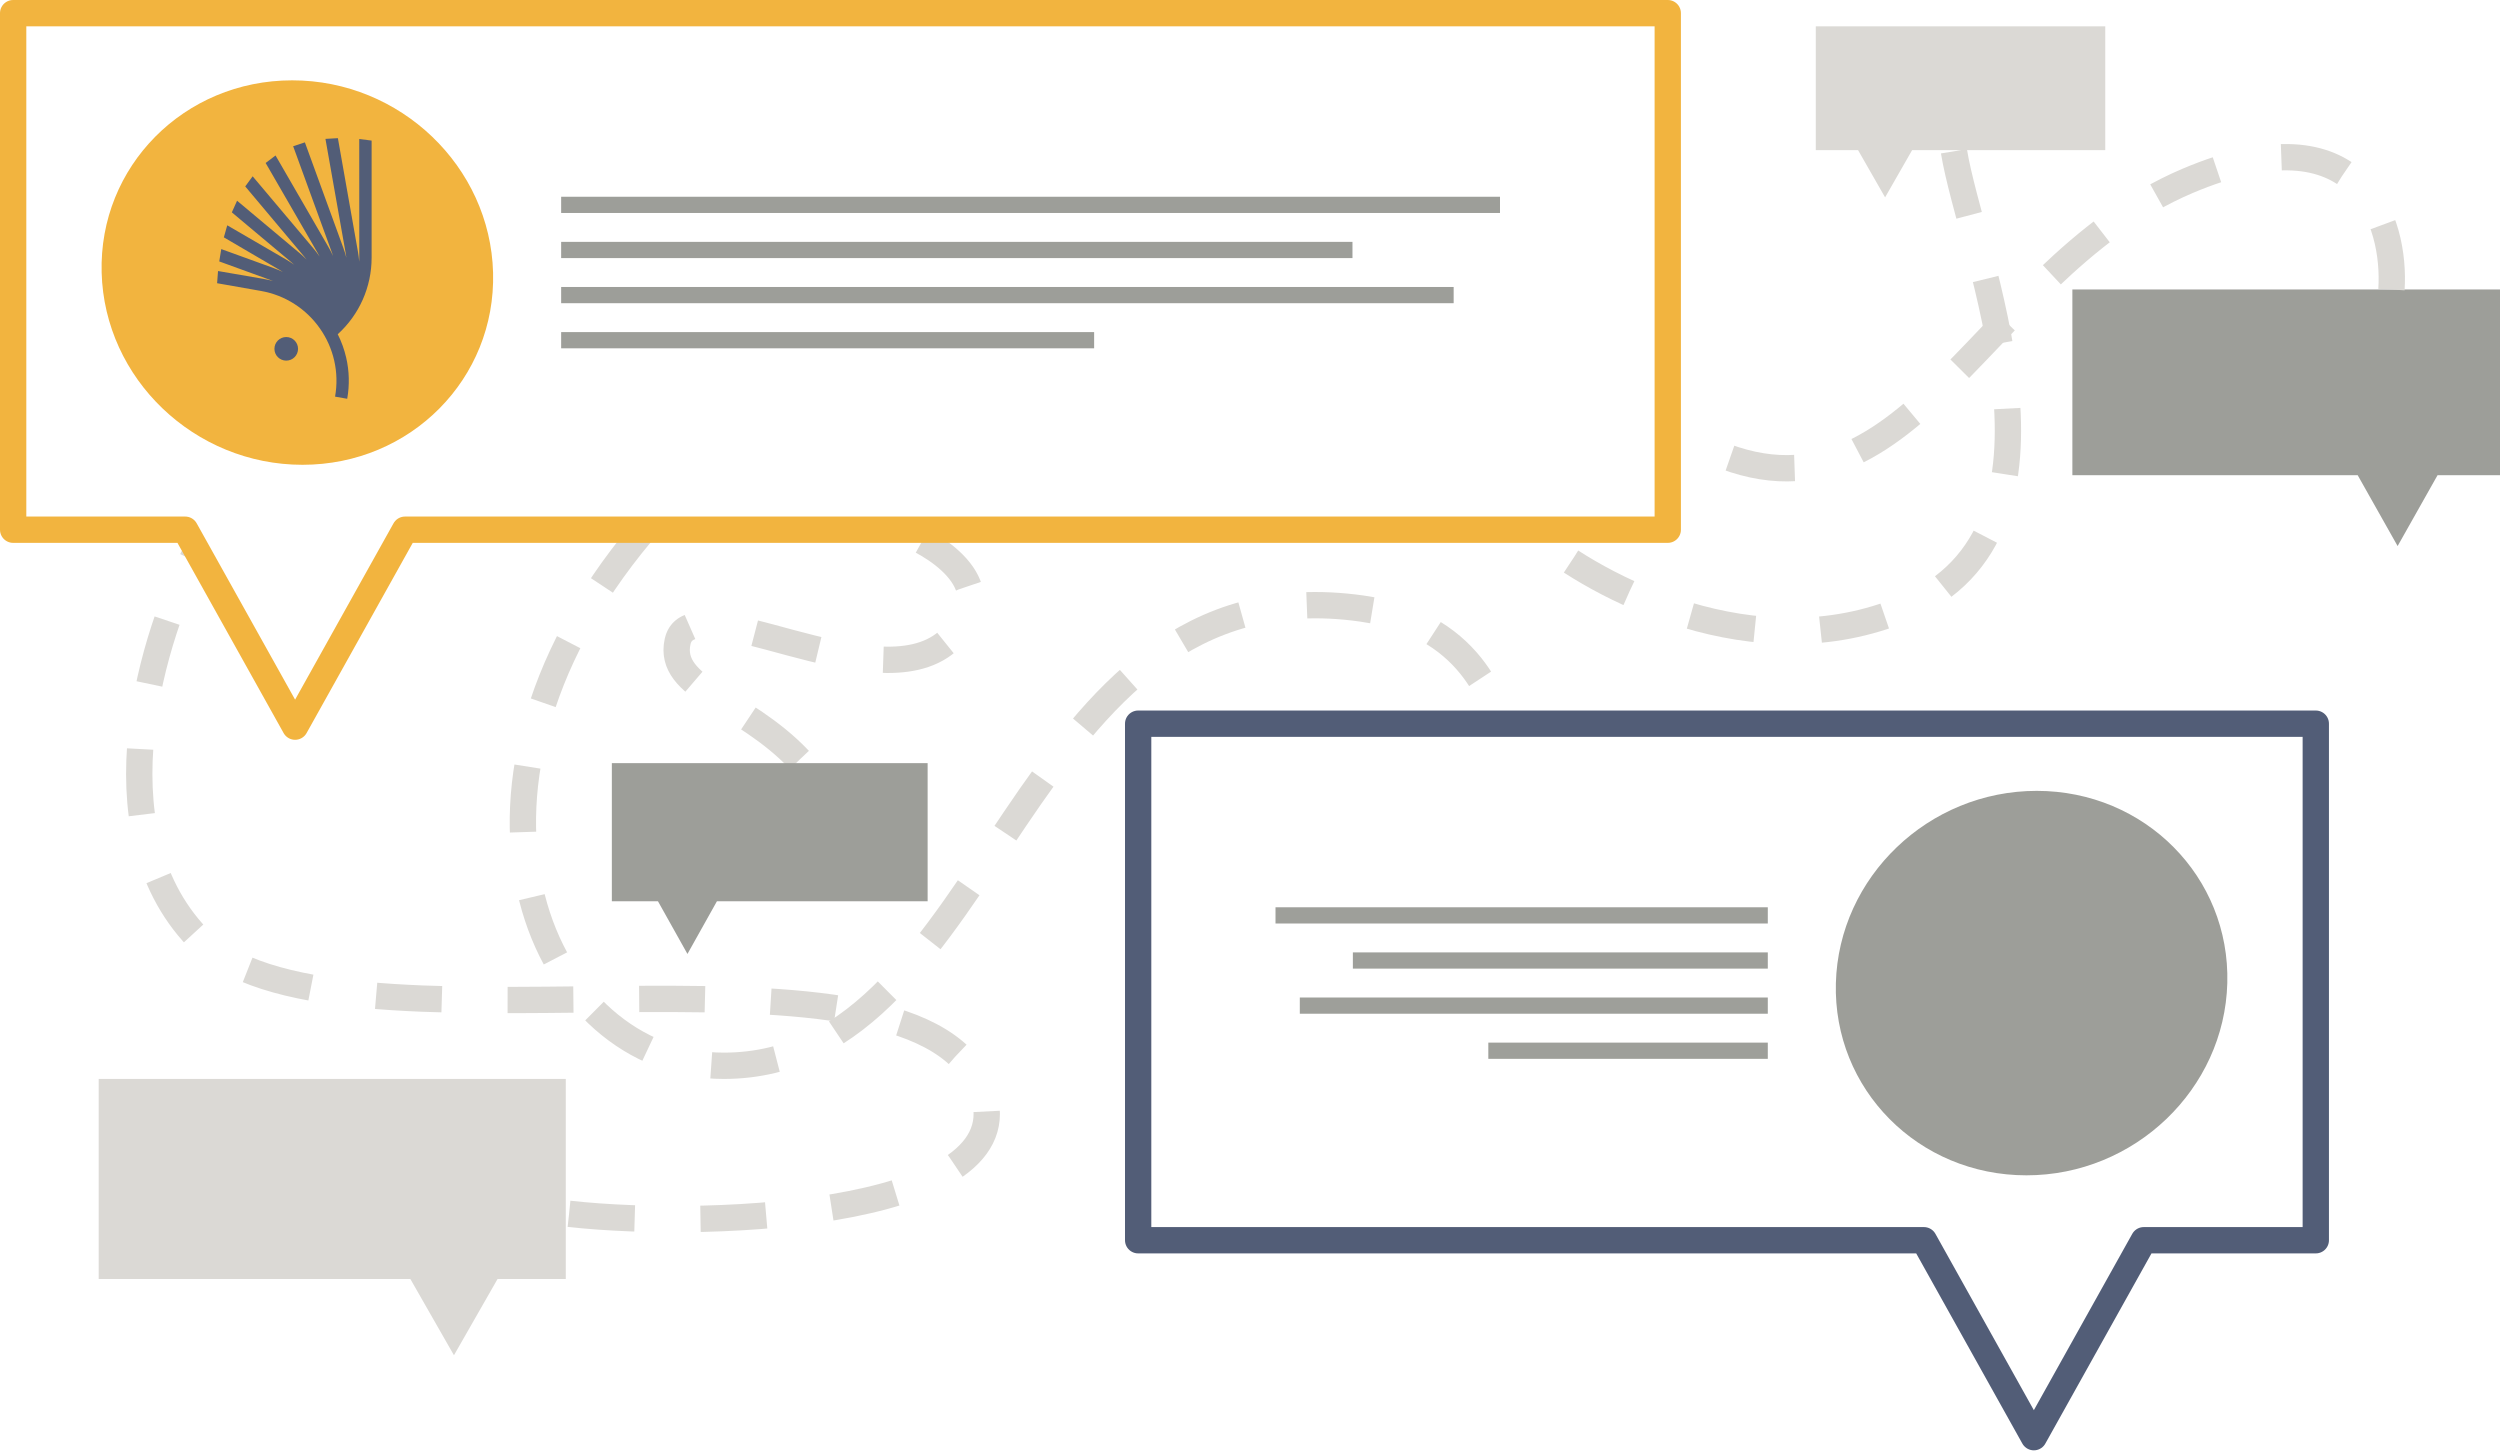
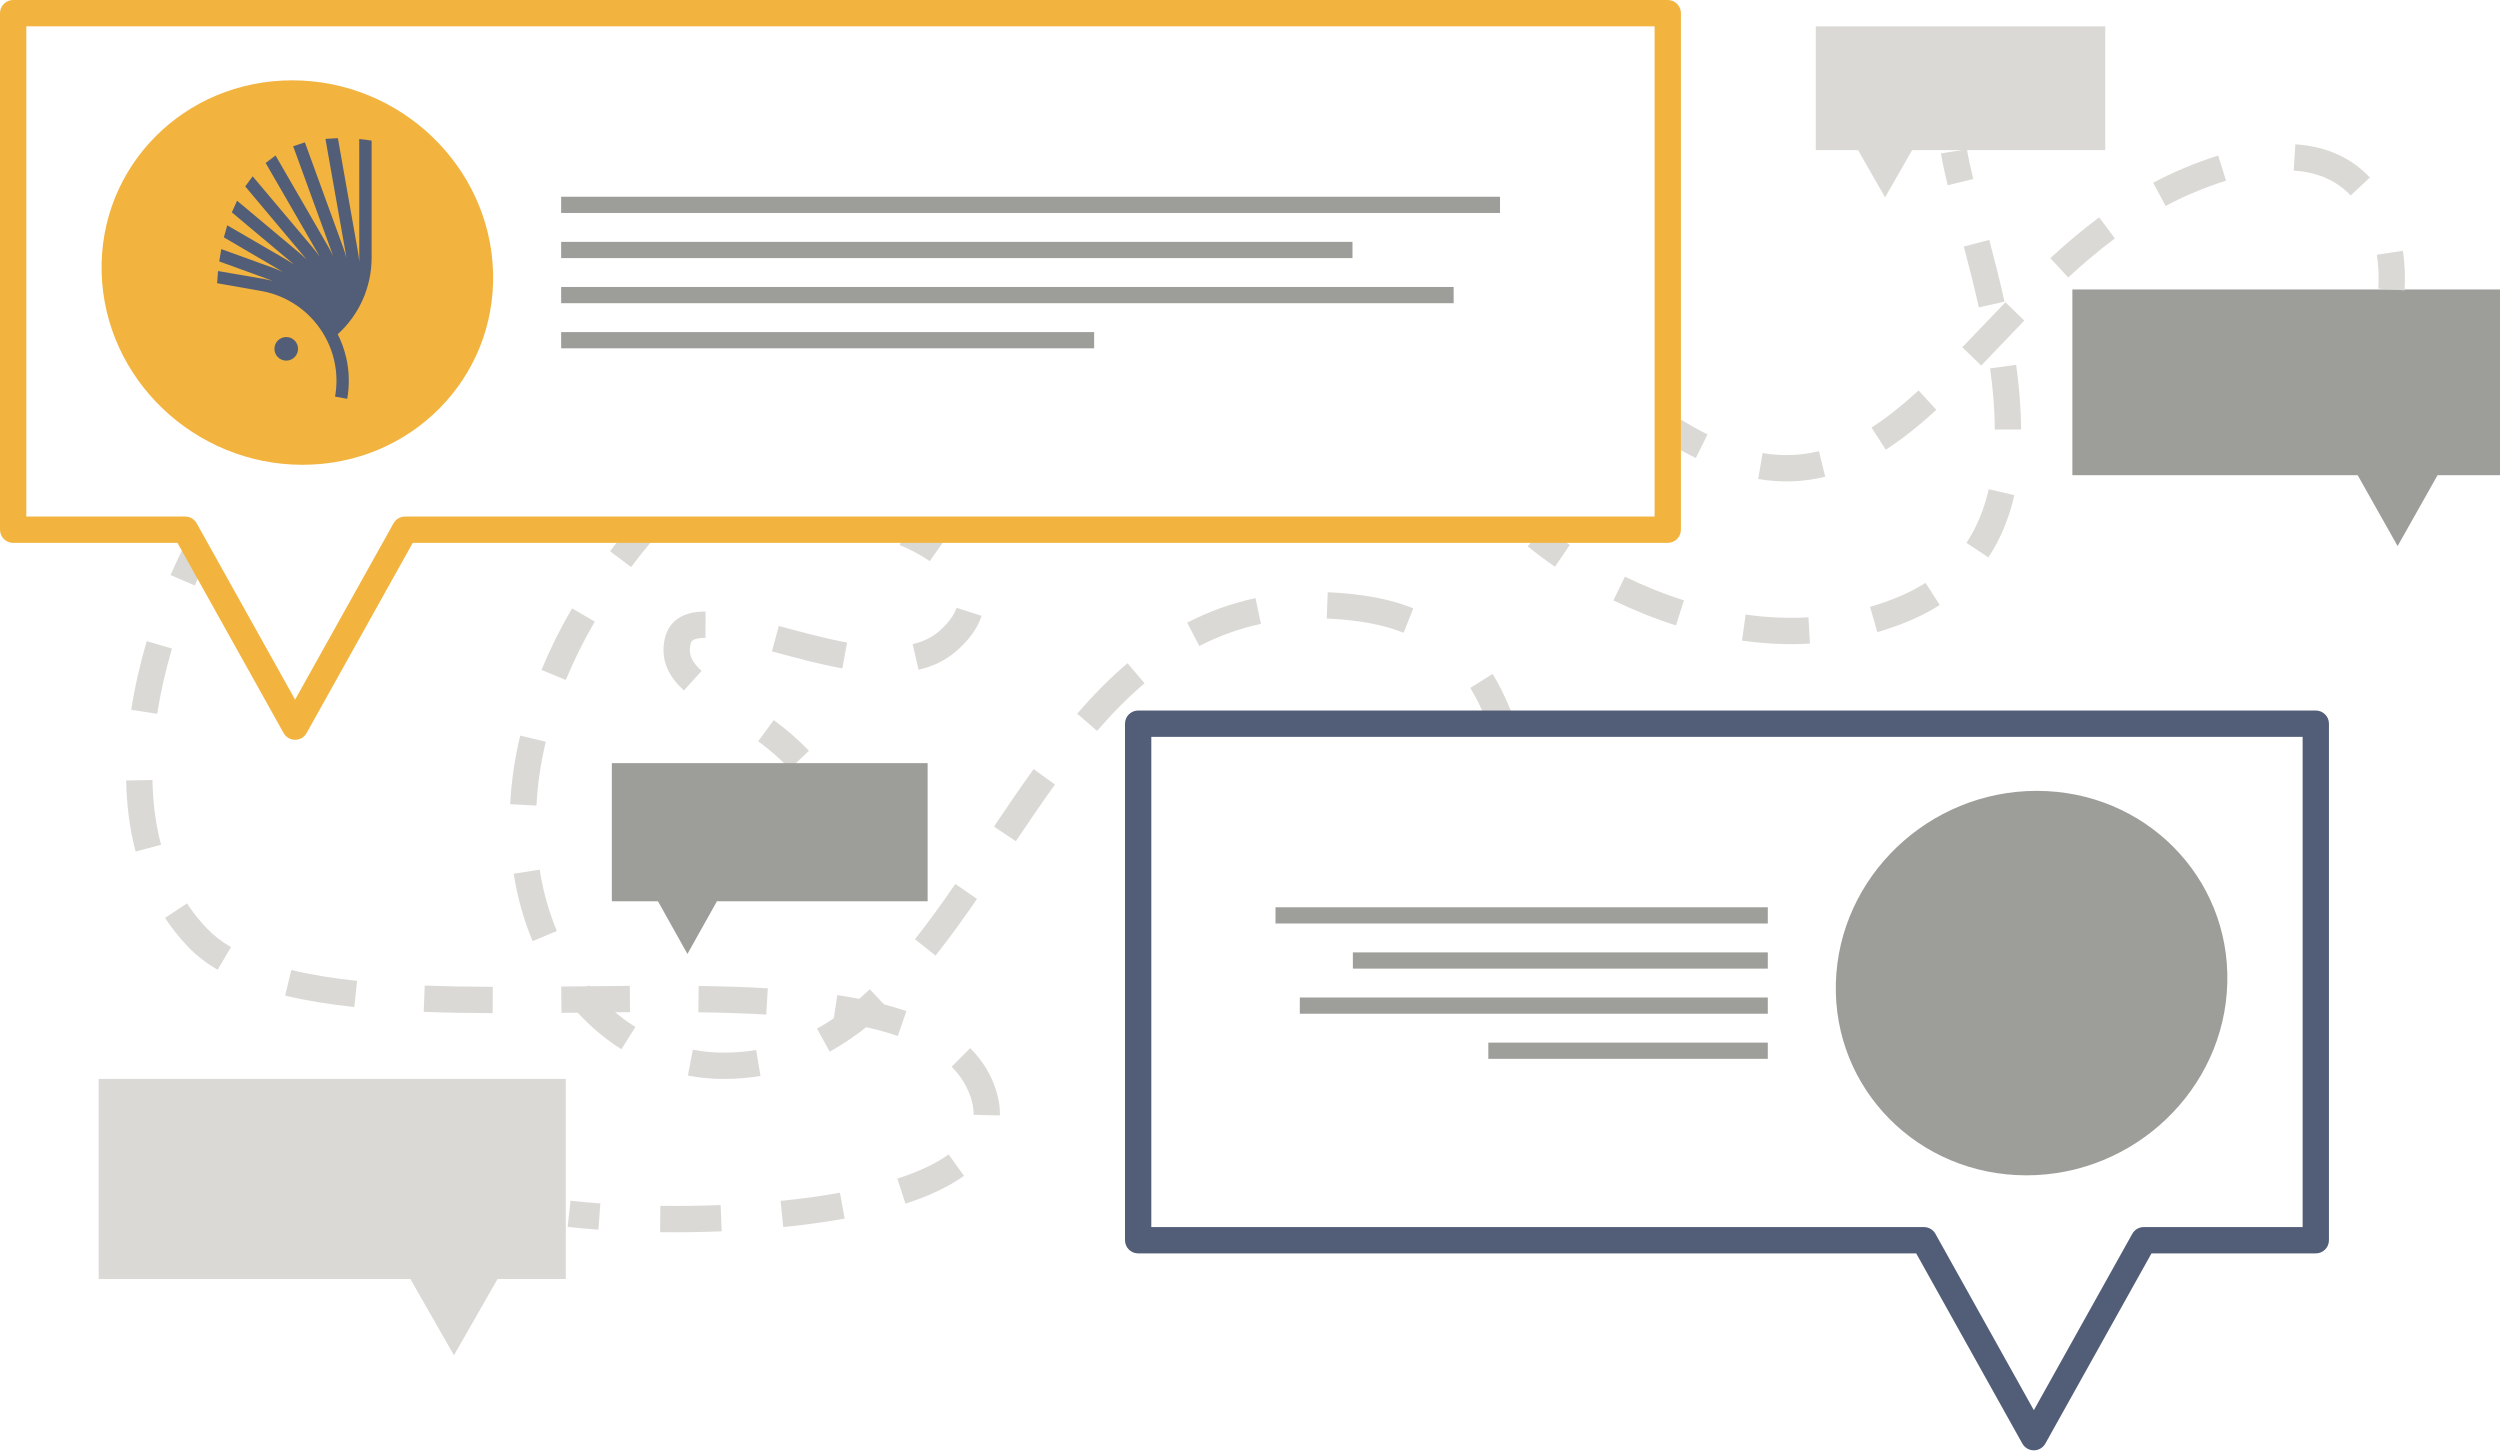
<svg xmlns="http://www.w3.org/2000/svg" width="380" height="221" viewBox="0 0 380 221" fill="none">
-   <path d="M97.5 81C64 121 82.5 162 110 162C151.815 162 154 85 207 92.5C225.257 95.084 227.167 109.167 228.5 110" stroke="#DBD9D5" stroke-width="4" stroke-dasharray="10 10" />
-   <path d="M121.5 115.5C113 106.5 101.4 104.7 103 97.5C105 88.5 133 107 144 97.5C152.8 89.9 143.334 83.333 137.5 81" stroke="#DBD9D5" stroke-width="4" stroke-dasharray="10 10" />
-   <path d="M173 110V188.516H292.437L309.145 218.45L325.852 188.516H352V110H173Z" stroke="#525D77" stroke-width="4" stroke-linejoin="round" />
-   <path d="M308.019 178.649C291.589 178.649 278.62 165.567 279.053 149.43C279.485 133.293 293.154 120.211 309.584 120.211C326.014 120.211 338.983 133.293 338.55 149.43C338.118 165.567 324.449 178.649 308.019 178.649Z" fill="#9D9E99" />
+   <path fill-rule="evenodd" clip-rule="evenodd" d="M92.73 83.791C93.752 82.431 94.83 81.073 95.966 79.716L99.033 82.284C97.941 83.588 96.906 84.892 95.927 86.195L92.73 83.791ZM206.719 94.48C204.973 94.233 203.289 94.082 201.663 94.019L201.817 90.022C203.584 90.09 205.404 90.254 207.28 90.52C210.129 90.923 212.627 91.596 214.821 92.464L213.349 96.183C211.467 95.438 209.276 94.842 206.719 94.48ZM191.666 94.83C188.296 95.546 185.19 96.696 182.295 98.197L180.453 94.646C183.65 92.989 187.095 91.712 190.835 90.918L191.666 94.83ZM82.306 101.83C83.58 98.739 85.122 95.613 86.95 92.473L90.407 94.485C88.668 97.473 87.207 100.436 86.004 103.355L82.306 101.83ZM173.97 103.858C171.425 106.018 169.036 108.457 166.752 111.094L163.728 108.475C166.115 105.72 168.648 103.129 171.381 100.809L173.97 103.858ZM225.558 108.643C225.069 107.504 224.43 106.079 223.48 104.555L226.875 102.439C227.988 104.225 228.722 105.872 229.234 107.066C229.295 107.209 229.352 107.342 229.404 107.465C229.581 107.879 229.712 108.186 229.829 108.429C229.864 108.501 229.891 108.555 229.913 108.595C229.924 108.615 229.933 108.63 229.939 108.64C229.943 108.648 229.946 108.653 229.947 108.654C229.946 108.652 229.941 108.644 229.931 108.632C229.921 108.618 229.903 108.596 229.878 108.567C229.832 108.516 229.728 108.409 229.56 108.304L227.44 111.696C226.996 111.419 226.73 111.041 226.605 110.852C226.456 110.625 226.329 110.381 226.226 110.166C226.065 109.831 225.884 109.408 225.7 108.975C225.653 108.865 225.605 108.754 225.558 108.643ZM229.947 108.654C229.947 108.654 229.947 108.654 229.947 108.654L229.947 108.654C229.947 108.654 229.947 108.654 229.947 108.654ZM77.548 122.239C77.722 118.867 78.218 115.381 79.065 111.814L82.957 112.739C82.164 116.076 81.704 119.322 81.543 122.446L77.548 122.239ZM160.355 119.25C158.327 122.055 156.362 124.95 154.408 127.867L151.085 125.64C153.045 122.715 155.042 119.772 157.114 116.907L160.355 119.25ZM80.957 143.052C79.631 139.89 78.654 136.457 78.078 132.81L82.029 132.186C82.557 135.527 83.448 138.65 84.645 141.506L80.957 143.052ZM148.506 136.634C146.462 139.604 144.378 142.511 142.208 145.249L139.073 142.764C141.165 140.124 143.193 137.299 145.211 134.366L148.506 136.634ZM94.449 159.49C91.438 157.597 88.73 155.16 86.409 152.277L89.524 149.768C91.583 152.325 93.963 154.459 96.579 156.104L94.449 159.49ZM134.95 153.281C132.231 155.846 129.311 158.089 126.115 159.852L124.183 156.349C127.025 154.782 129.677 152.757 132.206 150.371L134.95 153.281ZM110 164C108.147 164 106.329 163.826 104.56 163.49L105.308 159.56C106.83 159.85 108.397 160 110 160C111.72 160 113.363 159.862 114.936 159.599L115.594 163.545C113.799 163.844 111.936 164 110 164Z" fill="#DBD9D5" />
+   <path fill-rule="evenodd" clip-rule="evenodd" d="M138.243 79.143C139.9 79.806 141.826 80.783 143.607 82.024L141.32 85.306C139.822 84.262 138.172 83.423 136.758 82.857L138.243 79.143ZM149.2 93.602C148.597 95.493 147.296 97.297 145.308 99.014C143.645 100.449 141.696 101.324 139.624 101.805L138.721 97.908C140.285 97.545 141.61 96.921 142.693 95.986C144.304 94.595 145.073 93.377 145.389 92.387L149.2 93.602ZM105.396 97.267C105.196 97.379 105.043 97.526 104.953 97.934C104.766 98.774 104.85 99.416 105.091 99.987C105.348 100.597 105.836 101.247 106.645 101.982L103.956 104.942C102.901 103.984 101.967 102.876 101.404 101.54C100.825 100.164 100.691 98.672 101.048 97.066C101.374 95.601 102.2 94.47 103.446 93.775C104.597 93.132 105.948 92.949 107.247 92.954L107.232 96.954C106.25 96.95 105.69 97.103 105.396 97.267ZM117.906 99.16C117.714 99.108 117.524 99.056 117.334 99.005L118.379 95.144C118.555 95.192 118.731 95.239 118.908 95.287C122.142 96.163 125.494 97.072 128.755 97.661L128.043 101.598C124.607 100.976 121.101 100.026 117.906 99.16ZM117.62 109.455C119.416 110.783 121.238 112.31 122.954 114.127L120.046 116.873C118.532 115.27 116.9 113.897 115.242 112.672L117.62 109.455Z" fill="#DBD9D5" />
+   <path fill-rule="evenodd" clip-rule="evenodd" d="M354 110C354 108.895 353.105 108 352 108H173C171.895 108 171 108.895 171 110V188.516C171 189.62 171.895 190.516 173 190.516H291.263L307.398 219.425C307.752 220.058 308.42 220.45 309.145 220.45C309.87 220.45 310.538 220.058 310.891 219.425L327.026 190.516H352C353.105 190.516 354 189.62 354 188.516V110ZM350 112V186.516H325.852C325.127 186.516 324.459 186.908 324.106 187.541L309.145 214.347L294.184 187.541C293.83 186.908 293.162 186.516 292.437 186.516H175V112H350Z" fill="#525D77" />
+   <path d="M308.018 178.649C291.589 178.649 278.62 165.567 279.052 149.43C279.485 133.293 293.154 120.211 309.584 120.211C326.014 120.211 338.983 133.293 338.55 149.43C338.118 165.567 324.448 178.649 308.018 178.649Z" fill="#9D9E99" />
  <path d="M193.877 137.906H268.705V140.373H193.877V137.906Z" fill="#9E9F9A" />
  <path d="M205.635 144.764H268.705V147.23H205.635V144.764Z" fill="#9E9F9A" />
  <path d="M197.571 151.621H268.705V154.087H197.571V151.621Z" fill="#9E9F9A" />
  <path d="M226.225 158.478H268.705V160.944H226.225V158.478Z" fill="#9E9F9A" />
  <path d="M315 44V72.235H358.371L364.438 83L370.505 72.235H380V44H315Z" fill="#9D9E99" />
  <path d="M141 116V136.995H108.972L104.492 145L100.012 136.995H93V116H141Z" fill="#9D9E99" />
  <path d="M15 164V194.407H62.374L69.001 206L75.629 194.407H86V164H15Z" fill="#DBD9D5" />
-   <path d="M297 23C299.5 38.5 318 80.5 289.5 92.5C266.7 102.1 242.667 89.167 233.5 81.5" stroke="#DBD9D5" stroke-width="4" stroke-dasharray="10 10" />
+   <path fill-rule="evenodd" clip-rule="evenodd" d="M298.974 22.681C299.183 23.972 299.513 25.487 299.935 27.207L296.049 28.158C295.618 26.396 295.258 24.763 295.025 23.318L298.974 22.681ZM302.365 36.453C303.147 39.406 303.959 42.575 304.688 45.851L300.784 46.72C300.072 43.52 299.275 40.411 298.499 37.477L302.365 36.453ZM306.457 55.446C306.913 58.723 307.197 62.032 307.206 65.281L303.206 65.291C303.198 62.264 302.932 59.14 302.495 55.997L306.457 55.446ZM306.184 75.259C305.41 78.633 304.148 81.84 302.234 84.725L298.9 82.514C300.504 80.096 301.6 77.354 302.285 74.365L306.184 75.259ZM236.358 86.14C234.78 85.066 233.389 84.015 232.217 83.034L234.783 79.966C235.844 80.853 237.128 81.826 238.608 82.832L236.358 86.14ZM254.751 95.063C251.346 93.983 248.15 92.669 245.239 91.257L246.985 87.658C249.74 88.995 252.757 90.234 255.961 91.251L254.751 95.063ZM294.84 91.958C293.452 92.848 291.933 93.646 290.276 94.343C288.642 95.031 287.001 95.609 285.36 96.085L284.245 92.244C285.74 91.81 287.235 91.284 288.724 90.657C290.181 90.043 291.495 89.351 292.68 88.591L294.84 91.958ZM275.114 97.828C271.588 98.031 268.124 97.845 264.777 97.372L265.338 93.411C268.45 93.852 271.648 94.021 274.884 93.835L275.114 97.828Z" fill="#DBD9D5" />
  <path d="M320 4V22.823H290.641L286.534 30L282.427 22.823H276V4H320Z" fill="#DBD9D5" />
-   <path d="M86.5 184.5C109 187 157.5 184.5 149 165C137.667 139 50 163.5 30 142.5C14 125.7 23.333 96.167 30 83.5" stroke="#DBD9D5" stroke-width="4" stroke-dasharray="10 10" />
-   <path d="M363.5 44C364.167 33.833 358.9 16.3 332.5 27.5C299.5 41.5 289 87 254.5 65.5" stroke="#DBD9D5" stroke-width="4" stroke-dasharray="10 10" />
-   <path d="M253.5 2V80.516H61.563L44.855 110.45L28.148 80.516H2V2L253.5 2Z" stroke="#F2B43F" stroke-width="4" stroke-linejoin="round" />
-   <path d="M45.981 70.649C62.411 70.649 75.38 57.567 74.947 41.43C74.515 25.293 60.846 12.211 44.416 12.211C27.986 12.211 15.017 25.293 15.45 41.43C15.882 57.567 29.551 70.649 45.981 70.649Z" fill="#F2B43F" />
+   <path fill-rule="evenodd" clip-rule="evenodd" d="M25.926 87.409C26.698 85.624 27.478 83.997 28.23 82.569L31.77 84.431C31.069 85.763 30.332 87.298 29.598 88.997L25.926 87.409ZM19.948 107.89C20.508 104.267 21.334 100.747 22.301 97.456L26.139 98.584C25.214 101.728 24.431 105.075 23.901 108.502L19.948 107.89ZM20.617 129.432C19.681 125.916 19.243 122.273 19.175 118.633L23.174 118.559C23.237 121.932 23.643 125.248 24.483 128.403L20.617 129.432ZM28.552 143.879C27.24 142.503 26.088 141.045 25.082 139.522L28.419 137.317C29.298 138.647 30.303 139.918 31.448 141.121C32.451 142.173 33.671 143.119 35.107 143.965L33.076 147.411C31.373 146.408 29.848 145.24 28.552 143.879ZM53.856 153.07C50.12 152.672 46.583 152.113 43.341 151.329L44.281 147.441C47.307 148.173 50.664 148.707 54.279 149.092L53.856 153.07ZM74.886 154C71.323 153.986 67.811 153.93 64.402 153.797L64.557 149.8C67.905 149.93 71.369 149.986 74.903 150L74.886 154ZM88.745 153.917C87.612 153.93 86.477 153.942 85.341 153.953L85.301 149.953C86.429 149.942 87.559 149.93 88.691 149.917C91.042 149.892 93.397 149.866 95.734 149.849L95.763 153.849C93.433 153.866 91.092 153.892 88.745 153.917ZM116.47 154.214C113.16 154.019 109.702 153.915 106.145 153.866L106.199 149.866C109.797 149.916 113.318 150.022 116.705 150.221L116.47 154.214ZM136.467 157.471C133.618 156.49 130.329 155.757 126.679 155.217L127.265 151.26C131.075 151.824 134.619 152.605 137.769 153.689L136.467 157.471ZM147.166 165.799C146.573 164.437 145.729 163.229 144.643 162.149L147.464 159.313C148.882 160.723 150.024 162.345 150.833 164.201C151.632 166.032 152.024 167.819 151.985 169.546L147.986 169.457C148.01 168.408 147.776 167.197 147.166 165.799ZM136.394 179.151C139.588 178.113 142.231 176.885 144.187 175.477L146.524 178.723C144.114 180.458 141.049 181.844 137.631 182.956L136.394 179.151ZM118.654 182.536C121.759 182.225 124.795 181.813 127.67 181.289L128.388 185.224C125.39 185.771 122.246 186.196 119.052 186.516L118.654 182.536ZM86.721 182.512C88.129 182.669 89.646 182.806 91.25 182.92L90.966 186.91C89.315 186.792 87.745 186.651 86.279 186.488L86.721 182.512ZM100.377 183.29C103.34 183.328 106.423 183.29 109.535 183.165L109.696 187.162C106.511 187.29 103.358 187.328 100.327 187.29L100.377 183.29Z" fill="#DBD9D5" />
+   <path fill-rule="evenodd" clip-rule="evenodd" d="M357.304 29.718C355.39 27.681 352.64 26.186 348.643 25.931L348.898 21.939C353.87 22.257 357.583 24.174 360.219 26.979L357.304 29.718ZM338.358 27.46C336.774 27.954 335.083 28.577 333.281 29.341C331.872 29.939 330.504 30.597 329.172 31.309L327.288 27.78C328.719 27.016 330.195 26.305 331.719 25.659C333.63 24.848 335.444 24.179 337.166 23.642L338.358 27.46ZM321.462 36.242C318.987 38.086 316.634 40.087 314.365 42.177L311.655 39.236C314 37.075 316.461 34.98 319.072 33.035L321.462 36.242ZM361.504 43.869C361.608 42.295 361.556 40.522 361.284 38.718L365.239 38.12C365.557 40.224 365.617 42.286 365.496 44.131L361.504 43.869ZM303.936 52.648C303.008 53.621 302.084 54.59 301.15 55.56L298.27 52.785C299.166 51.855 300.082 50.893 301.012 49.919C302.266 48.603 303.543 47.264 304.824 45.944L307.694 48.731C306.41 50.052 305.169 51.354 303.936 52.648ZM294.325 62.299C291.84 64.571 289.297 66.642 286.639 68.352L284.475 64.987C286.882 63.44 289.243 61.526 291.626 59.347L294.325 62.299ZM257.766 69.62C256.357 68.922 254.917 68.117 253.442 67.197L255.558 63.803C256.932 64.659 258.258 65.4 259.541 66.035L257.766 69.62ZM277.436 72.459C274.236 73.248 270.859 73.418 267.249 72.812L267.911 68.867C270.978 69.382 273.804 69.235 276.478 68.575L277.436 72.459Z" fill="#DBD9D5" />
+   <path fill-rule="evenodd" clip-rule="evenodd" d="M0.586 0.586C0.961 0.211 1.47 0 2 0H253.5C254.605 0 255.5 0.895 255.5 2V80.516C255.5 81.62 254.605 82.516 253.5 82.516H62.737L46.602 111.425C46.248 112.058 45.58 112.45 44.855 112.45C44.13 112.45 43.462 112.058 43.109 111.425L26.974 82.516H2C0.895 82.516 0 81.62 0 80.516V2C0 1.47 0.211 0.961 0.586 0.586ZM4 4V78.516H28.148C28.873 78.516 29.541 78.908 29.894 79.541L44.855 106.347L59.816 79.541C60.17 78.908 60.838 78.516 61.563 78.516H251.5V4H4Z" fill="#F2B43F" />
+   <path d="M45.981 70.649C62.411 70.649 75.38 57.567 74.948 41.43C74.515 25.293 60.846 12.211 44.416 12.211C27.986 12.211 15.018 25.293 15.45 41.43C15.882 57.567 29.552 70.649 45.981 70.649Z" fill="#F2B43F" />
  <path d="M228 29.906H85.295V32.373H228V29.906Z" fill="#9D9E99" />
  <path d="M205.576 36.764H85.295V39.23H205.576V36.764Z" fill="#9D9E99" />
  <path d="M220.955 43.621H85.295V46.087H220.955V43.621Z" fill="#9D9E99" />
  <path d="M166.308 50.478H85.295V52.944H166.308V50.478Z" fill="#9D9E99" />
  <path d="M56.486 39.167V21.369L54.605 21.126L54.612 39.167C54.612 39.37 54.608 39.572 54.598 39.775C54.558 39.264 54.494 38.753 54.404 38.243L51.359 21L49.467 21.11L52.557 38.569C52.592 38.769 52.623 38.969 52.65 39.169C52.522 38.673 52.369 38.181 52.192 37.695L46.342 21.64L44.56 22.226L50.43 38.334C50.5 38.525 50.565 38.716 50.625 38.909C50.413 38.442 50.177 37.984 49.919 37.537L41.882 23.633L40.376 24.771L48.296 38.472C48.397 38.648 48.495 38.826 48.588 39.005C48.298 38.582 47.987 38.172 47.653 37.776L38.403 26.797L37.275 28.336L46.216 38.98C46.347 39.135 46.474 39.293 46.597 39.453C46.239 39.088 45.86 38.737 45.462 38.404L36.034 30.509L35.24 32.279L44.258 39.838C44.414 39.968 44.566 40.102 44.715 40.238C44.298 39.941 43.866 39.662 43.418 39.404L34.541 34.247L34.025 36.078L42.473 41.02L42.478 41.024C42.654 41.125 42.828 41.23 42.998 41.339C42.536 41.117 42.061 40.918 41.574 40.74L33.632 37.859L33.325 39.736L40.933 42.501C41.122 42.57 41.309 42.643 41.495 42.719C41.002 42.582 40.501 42.47 39.992 42.38L33.14 41.197L33 43.05L39.666 44.224C41.513 44.55 43.24 45.226 44.799 46.235C46.306 47.209 47.595 48.452 48.629 49.927C49.663 51.403 50.392 53.037 50.794 54.784C51.209 56.593 51.255 58.445 50.93 60.289L52.776 60.614C53.145 58.522 53.094 56.42 52.621 54.365C52.335 53.123 51.905 51.933 51.336 50.805C54.617 47.823 56.486 43.624 56.486 39.167Z" fill="#525D77" />
-   <path d="M43.508 54.816C44.5 54.816 45.304 54.013 45.304 53.022C45.304 52.032 44.5 51.229 43.508 51.229C42.517 51.229 41.713 52.032 41.713 53.022C41.713 54.013 42.517 54.816 43.508 54.816Z" fill="#525D77" />
+   <path d="M43.509 54.816C44.5 54.816 45.304 54.013 45.304 53.022C45.304 52.032 44.5 51.229 43.509 51.229C42.517 51.229 41.713 52.032 41.713 53.022C41.713 54.013 42.517 54.816 43.509 54.816Z" fill="#525D77" />
</svg>
